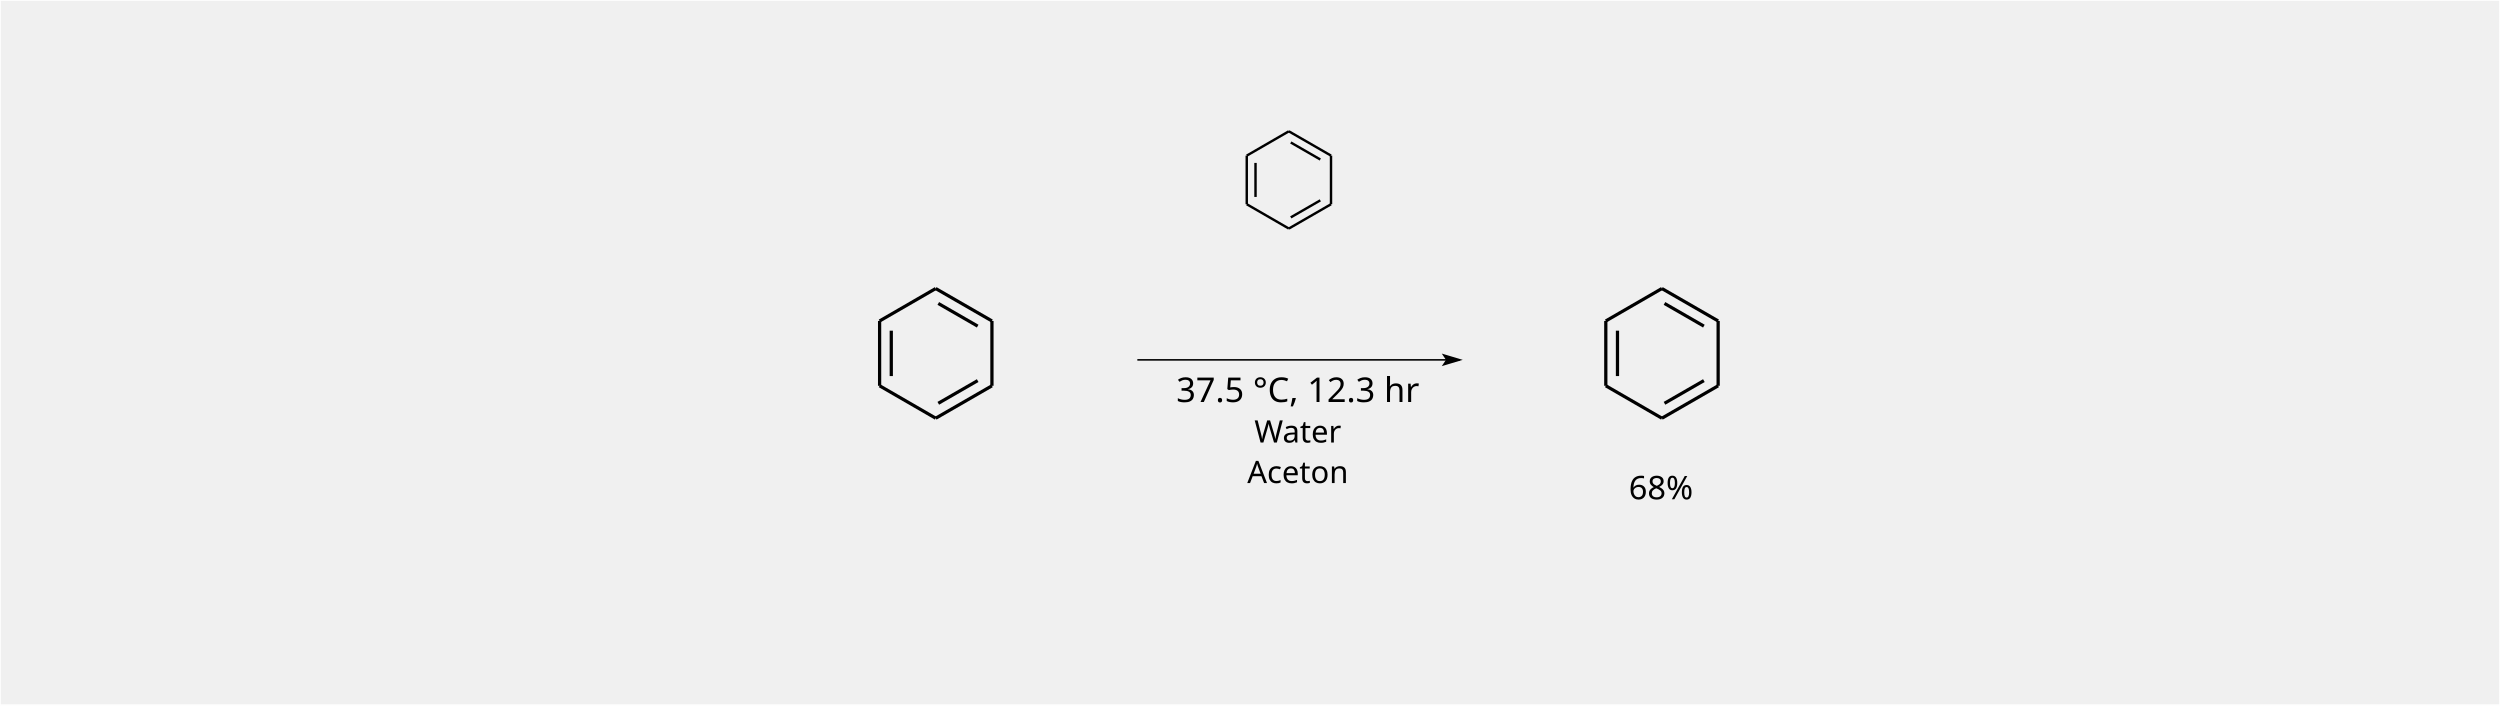
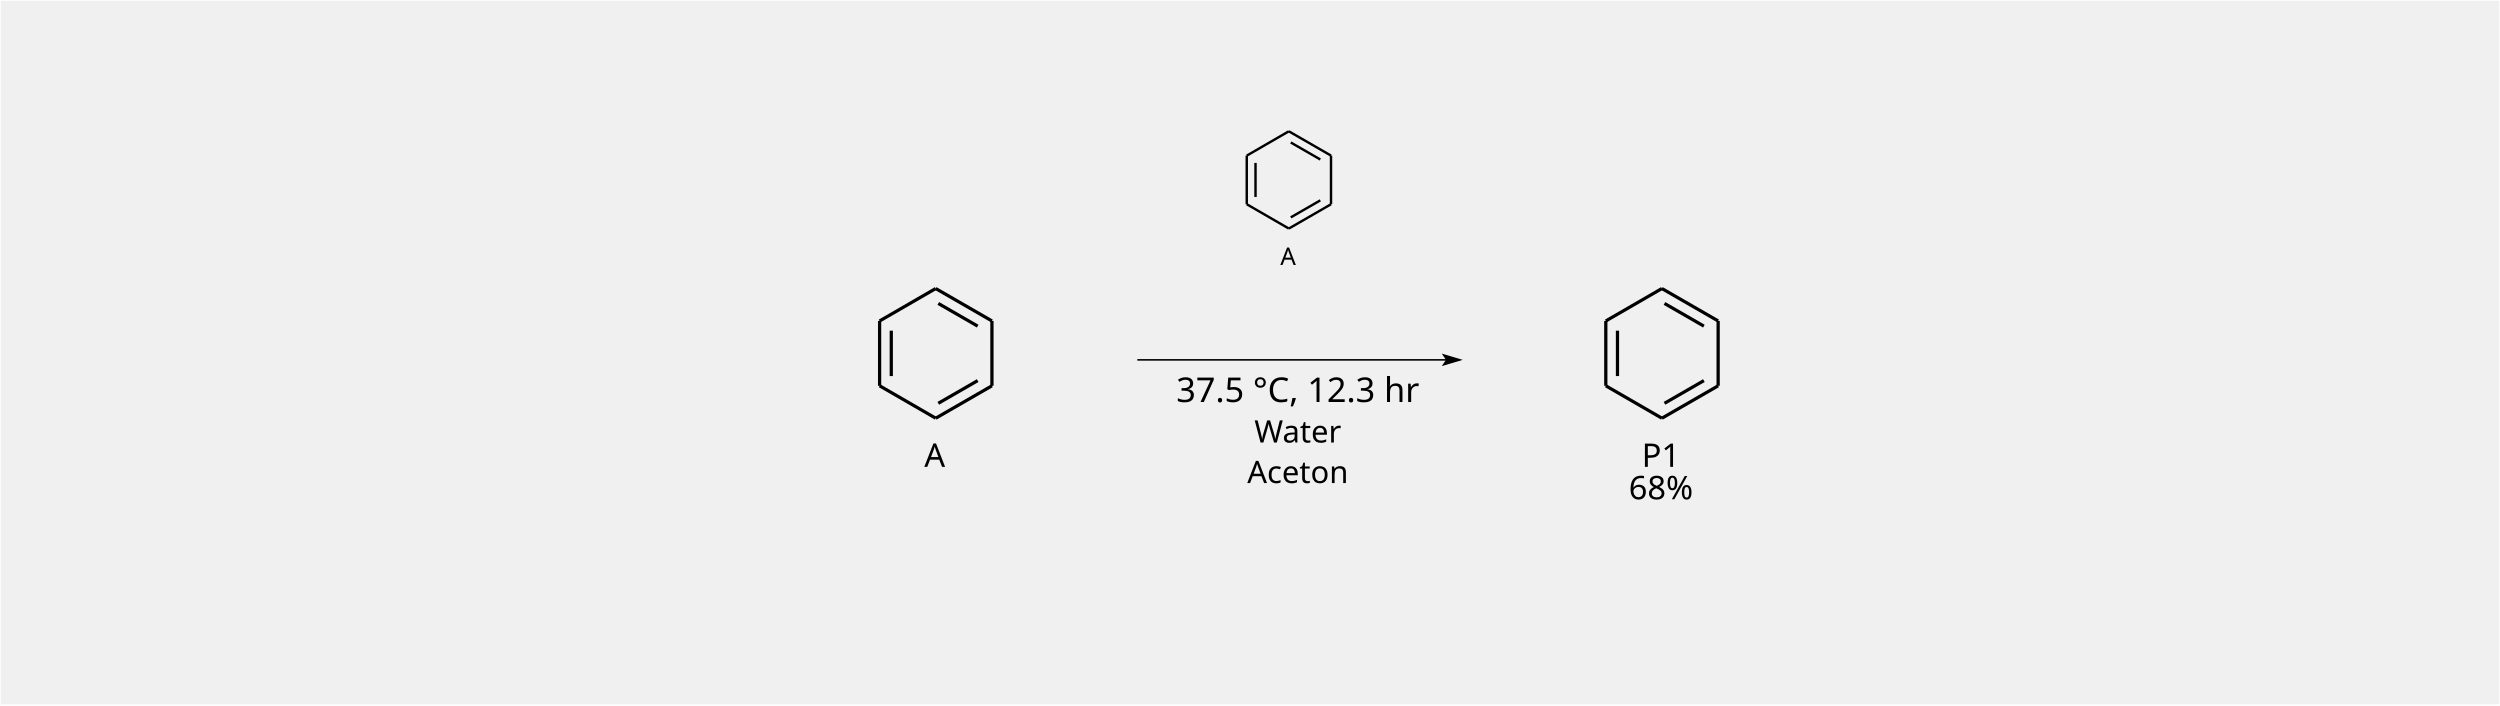
<svg xmlns="http://www.w3.org/2000/svg" version="1.1" width="1560" height="440">
  <rect width="1560" height="440" stroke-width="1" stroke="white" fill="none" />
  <svg width="100%" viewBox="0 0 657 435.0">
    <g transform="translate(50, 0)">
      <g transform="scale(1)">
        <g transform="translate(10, 138)">
          <line x1="40.0" y1="100.0" x2="40.0" y2="60.0" stroke="rgb(0,0,0)" stroke-width="2.0" />
          <line x1="47.2" y1="94.0" x2="47.2" y2="66.0" stroke="rgb(0,0,0)" stroke-width="2.0" />
          <line x1="40.0" y1="60.0" x2="74.6" y2="40.0" stroke="rgb(0,0,0)" stroke-width="2.0" />
          <line x1="74.6" y1="40.0" x2="109.3" y2="60.0" stroke="rgb(0,0,0)" stroke-width="2.0" />
          <line x1="76.2" y1="49.2" x2="100.5" y2="63.2" stroke="rgb(0,0,0)" stroke-width="2.0" />
          <line x1="109.3" y1="60.0" x2="109.3" y2="100.0" stroke="rgb(0,0,0)" stroke-width="2.0" />
          <line x1="109.3" y1="100.0" x2="74.6" y2="120.0" stroke="rgb(0,0,0)" stroke-width="2.0" />
          <line x1="100.5" y1="96.8" x2="76.2" y2="110.8" stroke="rgb(0,0,0)" stroke-width="2.0" />
          <line x1="74.6" y1="120.0" x2="40.0" y2="100.0" stroke="rgb(0,0,0)" stroke-width="2.0" />
+           <svg font-family="sans-serif">
+             <text text-anchor="middle" font-size="20.1" y="150.0" x="74">A</text>
+           </svg>
        </g>
      </g>
    </g>
    <g transform="translate(289, 0)">
      <g transform="scale(0.75)">
        <g transform="translate(10, 68)">
          <line x1="40.0" y1="100.0" x2="40.0" y2="60.0" stroke="rgb(0,0,0)" stroke-width="2.0" />
          <line x1="47.2" y1="94.0" x2="47.2" y2="66.0" stroke="rgb(0,0,0)" stroke-width="2.0" />
          <line x1="40.0" y1="60.0" x2="74.6" y2="40.0" stroke="rgb(0,0,0)" stroke-width="2.0" />
          <line x1="74.6" y1="40.0" x2="109.3" y2="60.0" stroke="rgb(0,0,0)" stroke-width="2.0" />
          <line x1="76.2" y1="49.2" x2="100.5" y2="63.2" stroke="rgb(0,0,0)" stroke-width="2.0" />
          <line x1="109.3" y1="60.0" x2="109.3" y2="100.0" stroke="rgb(0,0,0)" stroke-width="2.0" />
          <line x1="109.3" y1="100.0" x2="74.6" y2="120.0" stroke="rgb(0,0,0)" stroke-width="2.0" />
          <line x1="100.5" y1="96.8" x2="76.2" y2="110.8" stroke="rgb(0,0,0)" stroke-width="2.0" />
          <line x1="74.6" y1="120.0" x2="40.0" y2="100.0" stroke="rgb(0,0,0)" stroke-width="2.0" />
+           <svg font-family="sans-serif">
+             <text text-anchor="middle" font-size="20.1" y="150.0" x="74">A</text>
+           </svg>
        </g>
      </g>
    </g>
    <g transform="translate(259, 218)">
      <svg stroke="black" stroke-width="1">
        <line x1="0" y1="4" x2="199" y2="4" stroke="black" />
        <polygon points="191,4 189,7 199,4 189,1" />
      </svg>
    </g>
    <g transform="translate(259, 218)">
      <svg font-family="sans-serif">
        <text text-anchor="middle" x="99" y="55" font-size="19.1">Water</text>
      </svg>
      <svg font-family="sans-serif">
        <text text-anchor="middle" x="99" y="80" font-size="19.1">Aceton</text>
      </svg>
    </g>
    <g transform="translate(259, 218)">
      <svg font-family="sans-serif">
        <text text-anchor="middle" x="99" y="30" font-size="21.1">37.5 °C, 12.3 hr</text>
      </svg>
    </g>
    <g transform="translate(498, 0)">
      <g transform="scale(1)">
        <g transform="translate(10, 138)">
          <line x1="40.0" y1="100.0" x2="40.0" y2="60.0" stroke="rgb(0,0,0)" stroke-width="2.0" />
          <line x1="47.2" y1="94.0" x2="47.2" y2="66.0" stroke="rgb(0,0,0)" stroke-width="2.0" />
          <line x1="40.0" y1="60.0" x2="74.6" y2="40.0" stroke="rgb(0,0,0)" stroke-width="2.0" />
          <line x1="74.6" y1="40.0" x2="109.3" y2="60.0" stroke="rgb(0,0,0)" stroke-width="2.0" />
          <line x1="76.2" y1="49.2" x2="100.5" y2="63.2" stroke="rgb(0,0,0)" stroke-width="2.0" />
          <line x1="109.3" y1="60.0" x2="109.3" y2="100.0" stroke="rgb(0,0,0)" stroke-width="2.0" />
          <line x1="109.3" y1="100.0" x2="74.6" y2="120.0" stroke="rgb(0,0,0)" stroke-width="2.0" />
          <line x1="100.5" y1="96.8" x2="76.2" y2="110.8" stroke="rgb(0,0,0)" stroke-width="2.0" />
          <line x1="74.6" y1="120.0" x2="40.0" y2="100.0" stroke="rgb(0,0,0)" stroke-width="2.0" />
          <svg font-family="sans-serif">
            <text text-anchor="middle" font-size="20.1" y="170.0" x="74">68%</text>
          </svg>
+           <svg font-family="sans-serif">
+             <text text-anchor="middle" font-size="20.1" y="150.0" x="74">P1</text>
+           </svg>
        </g>
      </g>
    </g>
  </svg>
</svg>
